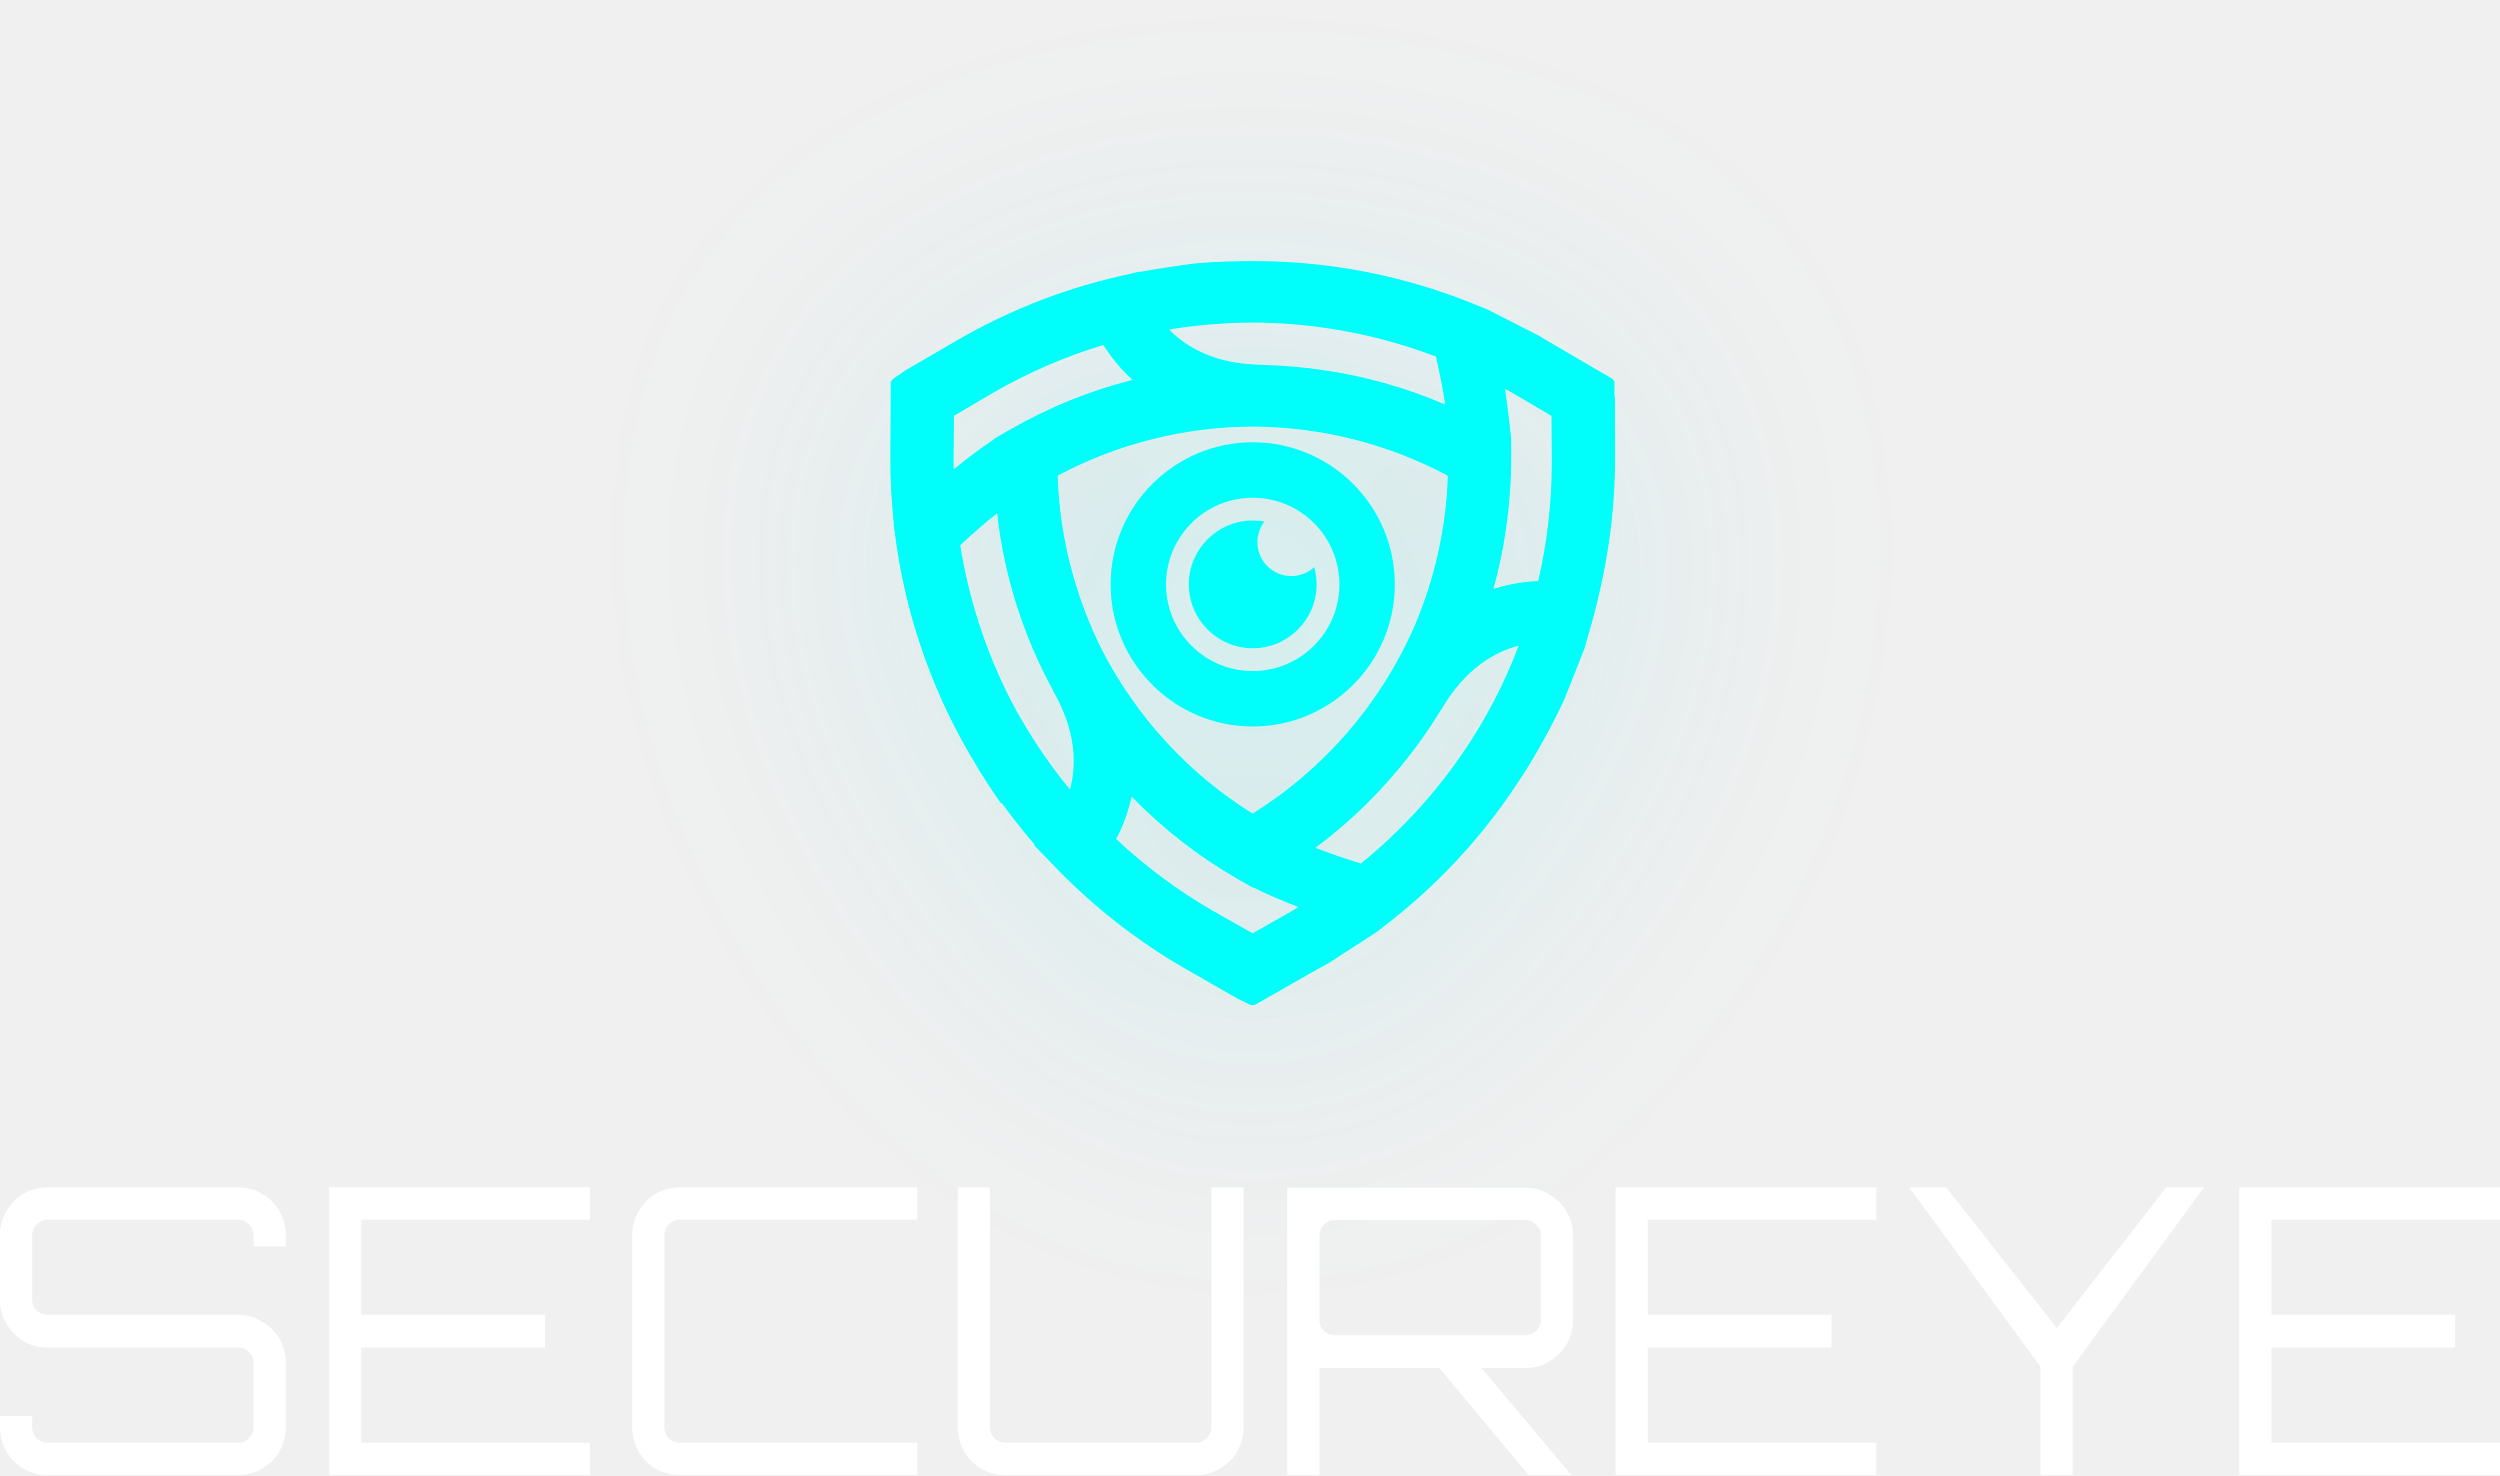
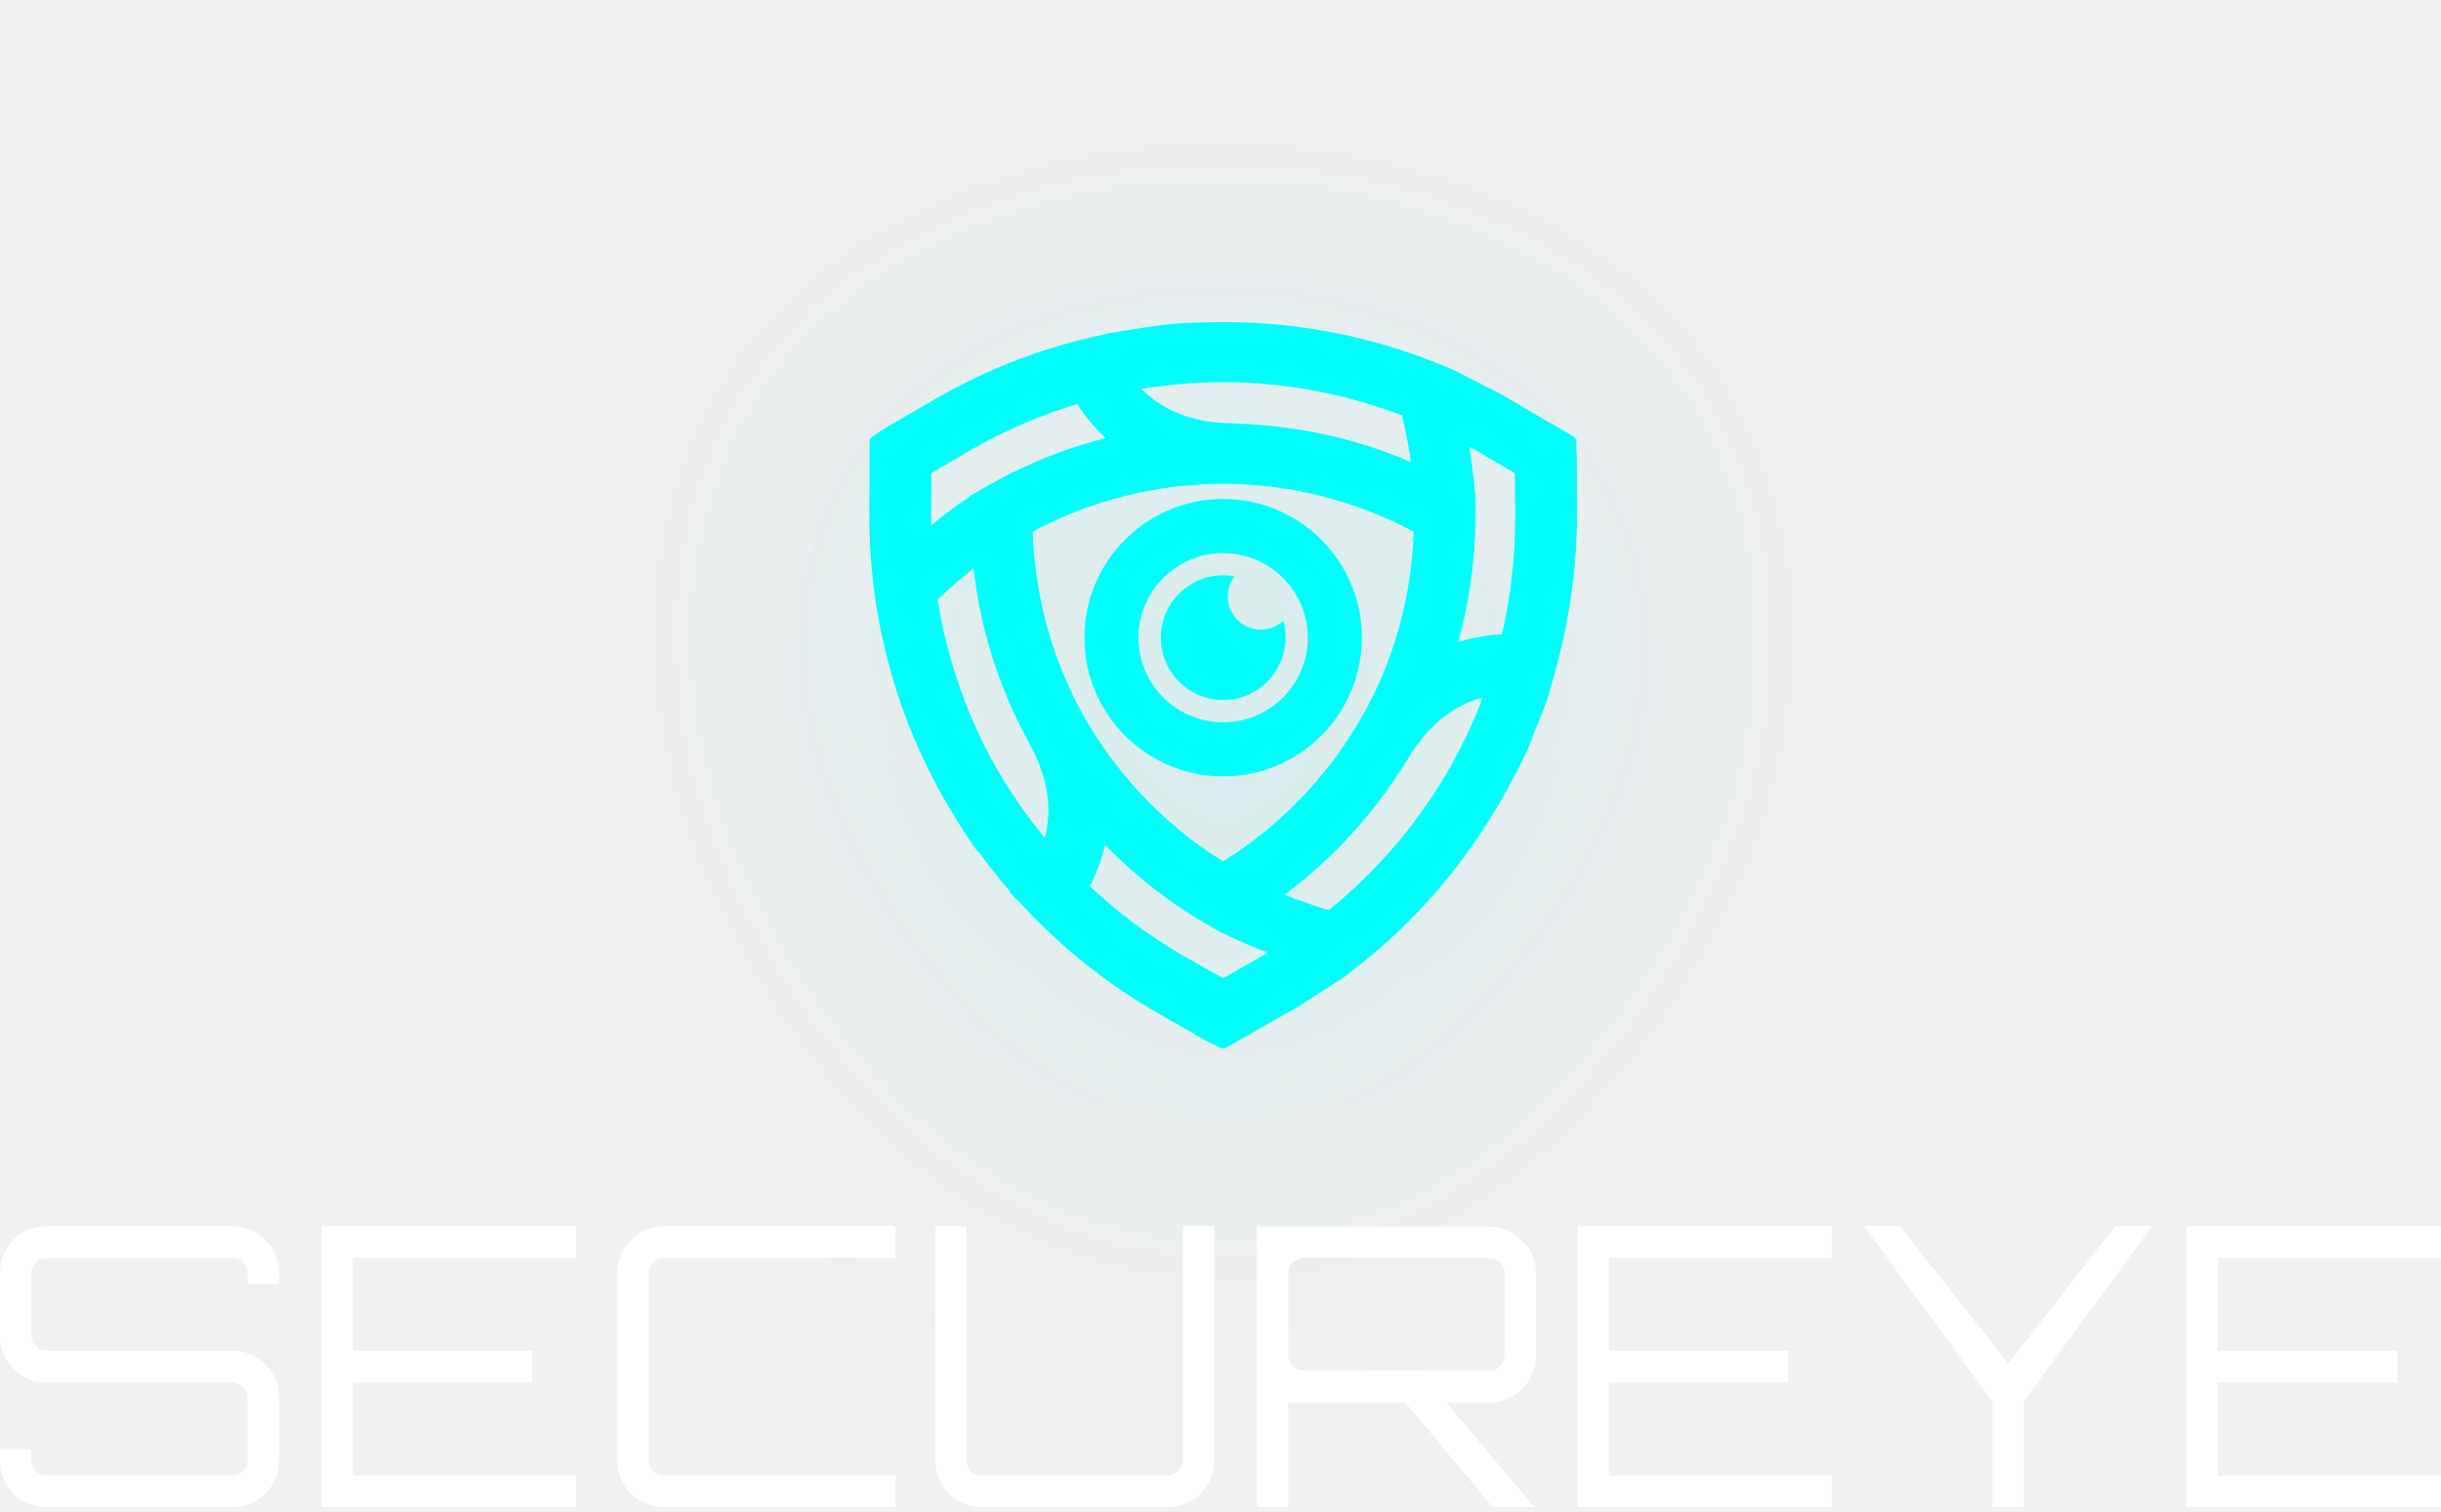
- <svg xmlns="http://www.w3.org/2000/svg" width="249" height="147" viewBox="0 0 249 147" fill="none">
-   <g filter="url(#filter0_d_1_275)">
-     <path d="M160.868 45.447L160.855 41.895C160.855 41.882 160.855 41.869 160.855 41.856L160.848 39.518H160.809L160.802 38.015L160.619 37.739L154.04 33.898C154.04 33.898 154.04 33.898 154.033 33.898C153.771 33.734 153.515 33.577 153.252 33.419C153.259 33.432 148.177 30.832 148.177 30.832L146.733 30.248C139.964 27.51 132.833 26.085 125.546 26.007C125.408 26.007 125.27 26.007 125.132 26.007C125.014 26.007 124.896 26 124.778 26C124.521 26 124.272 26 124.029 26.007C124.009 26.007 123.99 26.007 123.97 26.007C123.95 26.007 123.937 26.007 123.917 26.007C121.377 26.033 119.624 26.171 118.757 26.263C118.737 26.263 115.231 26.748 113.505 27.083L113.491 27.044L112.592 27.267C106.532 28.534 100.689 30.773 95.311 33.898L92.245 35.684C92.232 35.691 92.219 35.697 92.213 35.704L90.184 36.879L88.93 37.739L88.713 38.021L88.674 45.637C88.661 47.824 88.785 50.004 89.022 52.17L88.996 52.196L89.127 53.135C90.092 60.778 92.574 68.203 96.46 74.933C97.964 77.539 99.133 79.233 99.691 80.014C99.71 80.041 99.743 80.034 99.796 80.014C100.82 81.433 101.903 82.805 103.046 84.124L102.987 84.183L104.825 86.074C104.864 86.114 104.904 86.16 104.943 86.199L104.976 86.239C105.002 86.265 105.114 86.376 105.285 86.554C109.06 90.44 113.373 93.808 118.107 96.52L121.186 98.286C121.199 98.293 121.212 98.299 121.226 98.306L123.254 99.468L124.561 100.105H124.968L131.12 96.592C131.533 96.376 131.94 96.159 132.341 95.936C132.321 95.929 137.121 92.837 137.121 92.837L138.348 91.878C142.767 88.425 146.621 84.407 149.858 79.883C149.943 79.765 150.022 79.647 150.107 79.529C150.284 79.279 150.462 79.023 150.632 78.767C151.486 77.519 152.3 76.246 153.062 74.926C154.565 72.32 155.452 70.462 155.845 69.582C155.859 69.556 157.802 64.638 157.802 64.638L158.59 61.9C158.623 61.789 158.912 60.778 159.273 59.169C160.336 54.691 160.881 50.082 160.868 45.447ZM148.039 71.204C144.842 76.889 140.587 81.899 135.545 86.002C133.943 85.51 132.413 84.978 131.034 84.44C133.976 82.253 136.635 79.745 138.972 76.988C140.653 75.025 142.183 72.917 143.535 70.691L143.548 70.698C145.938 66.562 148.925 64.927 151.25 64.316C151.053 64.835 150.849 65.354 150.639 65.866C149.877 67.691 149.011 69.477 148.039 71.204ZM124.758 92.948L121.35 91.018C121.16 90.907 120.97 90.802 120.773 90.69C117.293 88.681 114.076 86.284 111.18 83.566C111.758 82.47 112.342 81.045 112.71 79.351C112.763 79.41 112.822 79.463 112.881 79.515C115.908 82.608 119.374 85.319 123.215 87.525C123.215 87.525 123.215 87.525 123.221 87.525C123.228 87.532 123.241 87.538 123.248 87.545L124.771 88.418L124.817 88.392C126.117 89.049 127.64 89.705 129.321 90.342C129.124 90.46 128.933 90.578 128.743 90.69C128.566 90.795 128.389 90.893 128.211 90.992L124.758 92.948ZM100.951 70.245C100.918 70.186 100.886 70.12 100.853 70.061C100.735 69.844 100.623 69.628 100.511 69.404C98.122 64.651 96.487 59.556 95.646 54.304C96.894 53.148 98.135 52.072 99.31 51.126C99.993 57.298 101.89 63.312 104.897 68.807L104.884 68.814C107.254 72.924 107.195 76.305 106.571 78.629C104.667 76.311 102.96 73.823 101.477 71.197C101.293 70.888 101.122 70.567 100.951 70.245ZM94.983 46.071C94.983 45.867 94.983 45.657 94.983 45.46L95.023 41.416L98.378 39.44C98.568 39.328 98.758 39.216 98.949 39.105C102.422 37.102 106.092 35.513 109.894 34.364C110.557 35.422 111.495 36.656 112.789 37.838C108.541 38.908 104.418 40.569 100.531 42.821C100.531 42.821 100.531 42.821 100.525 42.821C100.518 42.827 100.505 42.834 100.498 42.834L98.982 43.714V43.766C97.747 44.574 96.401 45.585 94.99 46.734C94.996 46.517 94.983 46.294 94.983 46.071ZM124.771 32.132C124.994 32.132 125.217 32.132 125.434 32.139C125.598 32.139 125.762 32.145 125.92 32.145C131.77 32.296 137.554 33.445 143.016 35.52C143.397 37.181 143.712 38.796 143.936 40.286C139.97 38.573 135.827 37.424 131.612 36.833C129.708 36.557 127.785 36.393 125.848 36.347V36.328C121.042 36.328 118.133 34.535 116.439 32.822C119.19 32.375 121.974 32.145 124.771 32.132ZM154.552 45.408C154.552 45.624 154.552 45.847 154.552 46.071C154.552 50.063 154.092 54.022 153.2 57.869C151.952 57.915 150.416 58.118 148.748 58.65C149.365 56.444 149.818 54.192 150.107 51.914C150.14 51.658 150.166 51.402 150.199 51.146C150.219 50.949 150.245 50.758 150.265 50.562C150.435 48.894 150.527 47.213 150.527 45.513V45.506C150.527 45.493 150.527 45.486 150.527 45.473L150.521 43.72C150.521 43.72 150.193 40.536 149.897 38.73C150.114 38.855 150.337 38.973 150.56 39.098C150.737 39.203 150.915 39.308 151.092 39.407L154.526 41.429L154.552 45.408ZM124.758 81.025C118.35 77.034 113.248 71.42 109.848 64.894C107.123 59.523 105.547 53.555 105.35 47.377C111.456 44.121 118.199 42.492 124.942 42.492C131.579 42.552 138.197 44.186 144.198 47.39C144.028 52.676 142.852 57.803 140.804 62.537C137.462 70.068 131.921 76.561 124.758 81.025Z" fill="#00FFFB" />
+ <svg xmlns="http://www.w3.org/2000/svg" width="197" height="122" viewBox="0 0 197 122" fill="none">
+   <g filter="url(#filter0_d_1_199)">
+     <path d="M127.273 41.386L127.262 38.576C127.262 38.565 127.262 38.555 127.262 38.544L127.257 36.695H127.226L127.221 35.506L127.075 35.288L121.871 32.249C121.871 32.249 121.871 32.249 121.865 32.249C121.658 32.119 121.455 31.994 121.247 31.87C121.253 31.88 117.232 29.823 117.232 29.823L116.089 29.361C110.734 27.195 105.093 26.067 99.327 26.005C99.218 26.005 99.109 26.005 99 26.005C98.906 26.005 98.813 26 98.719 26C98.517 26 98.319 26 98.127 26.005C98.112 26.005 98.096 26.005 98.08 26.005C98.065 26.005 98.054 26.005 98.039 26.005C96.029 26.026 94.642 26.135 93.956 26.208C93.94 26.208 91.167 26.592 89.8 26.857L89.79 26.826L89.079 27.003C84.284 28.005 79.661 29.776 75.407 32.249L72.981 33.662C72.971 33.667 72.96 33.672 72.955 33.677L71.35 34.607L70.358 35.288L70.186 35.511L70.155 41.536C70.145 43.266 70.244 44.991 70.431 46.705L70.41 46.726L70.514 47.468C71.277 53.515 73.241 59.39 76.316 64.714C77.505 66.776 78.43 68.116 78.871 68.734C78.887 68.755 78.913 68.75 78.955 68.734C79.765 69.856 80.622 70.942 81.526 71.986L81.479 72.033L82.933 73.529C82.965 73.56 82.996 73.596 83.027 73.627L83.053 73.659C83.074 73.679 83.162 73.768 83.297 73.908C86.284 76.983 89.697 79.648 93.442 81.793L95.878 83.19C95.888 83.195 95.899 83.201 95.909 83.206L97.514 84.125L98.548 84.629H98.87L103.737 81.85C104.064 81.679 104.386 81.507 104.703 81.331C104.688 81.326 108.485 78.879 108.485 78.879L109.456 78.121C112.952 75.388 116.001 72.209 118.562 68.63C118.629 68.537 118.692 68.443 118.759 68.35C118.899 68.153 119.04 67.95 119.175 67.747C119.85 66.76 120.494 65.753 121.097 64.709C122.286 62.647 122.987 61.176 123.299 60.48C123.31 60.46 124.847 56.569 124.847 56.569L125.47 54.403C125.496 54.315 125.725 53.515 126.011 52.242C126.852 48.7 127.283 45.053 127.273 41.386ZM117.123 61.763C114.593 66.262 111.227 70.225 107.238 73.472C105.971 73.082 104.76 72.661 103.67 72.235C105.997 70.506 108.1 68.521 109.95 66.34C111.279 64.787 112.49 63.119 113.56 61.358L113.57 61.363C115.461 58.091 117.824 56.798 119.663 56.315C119.507 56.725 119.346 57.135 119.18 57.54C118.577 58.984 117.892 60.397 117.123 61.763ZM98.704 78.967L96.008 77.44C95.857 77.352 95.707 77.269 95.551 77.18C92.798 75.591 90.252 73.695 87.962 71.544C88.419 70.677 88.881 69.55 89.172 68.21C89.213 68.256 89.26 68.298 89.307 68.34C91.702 70.786 94.444 72.931 97.483 74.677C97.483 74.677 97.483 74.677 97.488 74.677C97.493 74.682 97.504 74.687 97.509 74.692L98.714 75.383L98.75 75.362C99.779 75.882 100.984 76.401 102.314 76.905C102.158 76.999 102.007 77.092 101.857 77.18C101.716 77.263 101.576 77.341 101.436 77.419L98.704 78.967ZM79.869 61.005C79.843 60.958 79.817 60.906 79.791 60.86C79.697 60.688 79.609 60.517 79.521 60.34C77.63 56.579 76.337 52.549 75.672 48.393C76.659 47.479 77.64 46.627 78.57 45.879C79.11 50.762 80.612 55.52 82.991 59.867L82.98 59.873C84.855 63.124 84.809 65.799 84.315 67.638C82.809 65.805 81.458 63.836 80.284 61.758C80.139 61.514 80.004 61.26 79.869 61.005ZM75.147 41.879C75.147 41.718 75.147 41.552 75.147 41.396L75.178 38.196L77.833 36.633C77.983 36.545 78.134 36.456 78.284 36.368C81.032 34.784 83.936 33.527 86.944 32.618C87.468 33.454 88.211 34.431 89.234 35.365C85.874 36.212 82.611 37.526 79.536 39.308C79.536 39.308 79.536 39.308 79.531 39.308C79.526 39.313 79.516 39.318 79.51 39.318L78.311 40.014V40.056C77.334 40.695 76.269 41.495 75.152 42.404C75.157 42.233 75.147 42.056 75.147 41.879ZM98.714 30.852C98.891 30.852 99.067 30.852 99.239 30.857C99.369 30.857 99.498 30.862 99.623 30.862C104.251 30.981 108.828 31.89 113.149 33.532C113.451 34.846 113.7 36.124 113.877 37.303C110.739 35.947 107.461 35.038 104.127 34.571C102.62 34.353 101.098 34.223 99.566 34.186V34.171C95.764 34.171 93.463 32.753 92.122 31.397C94.299 31.044 96.501 30.862 98.714 30.852ZM122.276 41.355C122.276 41.526 122.276 41.703 122.276 41.879C122.276 45.038 121.912 48.17 121.206 51.214C120.219 51.25 119.003 51.411 117.684 51.832C118.172 50.086 118.531 48.305 118.759 46.502C118.785 46.3 118.806 46.097 118.832 45.895C118.848 45.739 118.868 45.588 118.884 45.432C119.019 44.113 119.092 42.783 119.092 41.438V41.432C119.092 41.422 119.092 41.417 119.092 41.407L119.086 40.02C119.086 40.02 118.827 37.5 118.593 36.072C118.764 36.171 118.941 36.264 119.118 36.363C119.258 36.446 119.398 36.529 119.538 36.607L122.255 38.207L122.276 41.355ZM98.704 69.534C93.634 66.376 89.598 61.935 86.907 56.772C84.751 52.523 83.505 47.801 83.349 42.913C88.18 40.337 93.514 39.048 98.849 39.048C104.101 39.095 109.337 40.389 114.084 42.923C113.949 47.105 113.019 51.162 111.399 54.907C108.755 60.865 104.371 66.002 98.704 69.534Z" fill="#00FFFB" />
  </g>
-   <g filter="url(#filter1_d_1_275)">
-     <path d="M131.133 58.204C131.133 61.716 128.29 64.566 124.771 64.566C121.259 64.566 118.409 61.716 118.409 58.204C118.409 54.691 121.259 51.842 124.771 51.842C125.165 51.842 125.559 51.875 125.933 51.953C125.493 52.518 125.237 53.234 125.237 54.002C125.237 55.86 126.747 57.377 128.612 57.377C129.492 57.377 130.293 57.042 130.897 56.484C131.048 57.029 131.133 57.606 131.133 58.204Z" fill="#00FFFB" />
+   <g filter="url(#filter1_d_1_199)">
+     <path d="M103.747 51.478C103.747 54.258 101.498 56.512 98.714 56.512C95.935 56.512 93.681 54.258 93.681 51.478C93.681 48.7 95.935 46.445 98.714 46.445C99.026 46.445 99.337 46.471 99.633 46.533C99.285 46.98 99.083 47.546 99.083 48.154C99.083 49.624 100.278 50.824 101.753 50.824C102.449 50.824 103.083 50.559 103.56 50.118C103.68 50.549 103.747 51.006 103.747 51.478Z" fill="#00FFFB" />
  </g>
-   <g filter="url(#filter2_d_1_275)">
-     <path d="M124.771 72.359C116.965 72.359 110.616 66.01 110.616 58.204C110.616 50.397 116.965 44.049 124.771 44.049C132.577 44.049 138.926 50.397 138.926 58.204C138.926 66.01 132.577 72.359 124.771 72.359ZM124.771 49.577C120.011 49.577 116.137 53.45 116.137 58.21C116.137 62.97 120.011 66.837 124.771 66.837C129.531 66.837 133.405 62.964 133.405 58.21C133.405 53.444 129.531 49.577 124.771 49.577Z" fill="#00FFFB" />
+   <g filter="url(#filter2_d_1_199)">
+     <path d="M98.714 62.678C92.538 62.678 87.515 57.655 87.515 51.478C87.515 45.302 92.538 40.279 98.714 40.279C104.89 40.279 109.913 45.302 109.913 51.478C109.913 57.655 104.89 62.678 98.714 62.678ZM98.714 44.653C94.948 44.653 91.883 47.718 91.883 51.484C91.883 55.25 94.948 58.309 98.714 58.309C102.48 58.309 105.545 55.245 105.545 51.484C105.545 47.713 102.48 44.653 98.714 44.653Z" fill="#00FFFB" />
  </g>
-   <path d="M4.744 146.917C3.874 146.917 3.07 146.705 2.332 146.28C1.621 145.856 1.054 145.285 0.633 144.569C0.211 143.825 0 143.016 0 142.14V141.026H3.202V142.14C3.202 142.565 3.347 142.936 3.637 143.255C3.953 143.547 4.322 143.693 4.744 143.693H23.719C24.141 143.693 24.496 143.547 24.786 143.255C25.102 142.936 25.261 142.565 25.261 142.14V135.731C25.261 135.307 25.102 134.948 24.786 134.656C24.496 134.364 24.141 134.218 23.719 134.218H4.744C3.874 134.218 3.07 134.006 2.332 133.582C1.621 133.13 1.054 132.546 0.633 131.83C0.211 131.113 0 130.317 0 129.441V123.032C0 122.157 0.211 121.36 0.633 120.644C1.054 119.901 1.621 119.317 2.332 118.892C3.07 118.468 3.874 118.255 4.744 118.255H23.719C24.589 118.255 25.379 118.468 26.091 118.892C26.829 119.317 27.409 119.901 27.83 120.644C28.252 121.36 28.463 122.157 28.463 123.032V124.147H25.261V123.032C25.261 122.608 25.102 122.249 24.786 121.958C24.496 121.639 24.141 121.48 23.719 121.48H4.744C4.322 121.48 3.953 121.639 3.637 121.958C3.347 122.249 3.202 122.608 3.202 123.032V129.441C3.202 129.866 3.347 130.224 3.637 130.516C3.953 130.808 4.322 130.954 4.744 130.954H23.719C24.589 130.954 25.379 131.18 26.091 131.631C26.829 132.056 27.409 132.626 27.83 133.343C28.252 134.059 28.463 134.855 28.463 135.731V142.14C28.463 143.016 28.252 143.825 27.83 144.569C27.409 145.285 26.829 145.856 26.091 146.28C25.379 146.705 24.589 146.917 23.719 146.917H4.744Z" fill="white" />
-   <path d="M32.782 146.917V118.255H58.754V121.48H35.984V130.954H54.287V134.218H35.984V143.693H58.754V146.917H32.782Z" fill="white" />
-   <path d="M67.713 146.917C66.844 146.917 66.04 146.705 65.302 146.28C64.59 145.856 64.024 145.285 63.602 144.569C63.18 143.825 62.969 143.016 62.969 142.14V123.032C62.969 122.157 63.18 121.36 63.602 120.644C64.024 119.901 64.59 119.317 65.302 118.892C66.04 118.468 66.844 118.255 67.713 118.255H91.353V121.48H67.713C67.292 121.48 66.923 121.639 66.606 121.958C66.316 122.249 66.171 122.608 66.171 123.032V142.14C66.171 142.565 66.316 142.936 66.606 143.255C66.923 143.547 67.292 143.693 67.713 143.693H91.353V146.917H67.713Z" fill="white" />
-   <path d="M100.14 146.917C99.27 146.917 98.466 146.705 97.728 146.28C97.017 145.856 96.45 145.285 96.028 144.569C95.607 143.825 95.396 143.016 95.396 142.14V118.255H98.598V142.14C98.598 142.565 98.743 142.936 99.033 143.255C99.349 143.547 99.718 143.693 100.14 143.693H119.115C119.536 143.693 119.892 143.547 120.182 143.255C120.498 142.936 120.656 142.565 120.656 142.14V118.255H123.859V142.14C123.859 143.016 123.648 143.825 123.226 144.569C122.804 145.285 122.225 145.856 121.487 146.28C120.775 146.705 119.984 146.917 119.115 146.917H100.14Z" fill="white" />
-   <path d="M152.247 146.917L142.957 135.771H147.148L156.477 146.877V146.917H152.247ZM128.212 146.917V118.295H151.931C152.801 118.295 153.591 118.521 154.303 118.972C155.041 119.397 155.62 119.967 156.042 120.684C156.464 121.4 156.675 122.196 156.675 123.072V131.472C156.675 132.347 156.464 133.144 156.042 133.86C155.62 134.577 155.041 135.161 154.303 135.612C153.591 136.036 152.801 136.249 151.931 136.249H131.414V146.917H128.212ZM132.956 132.984H151.931C152.353 132.984 152.708 132.838 152.998 132.546C153.314 132.255 153.473 131.896 153.473 131.472V123.072C153.473 122.648 153.314 122.289 152.998 121.997C152.708 121.679 152.353 121.52 151.931 121.52H132.956C132.534 121.52 132.165 121.679 131.849 121.997C131.559 122.289 131.414 122.648 131.414 123.072V131.472C131.414 131.896 131.559 132.255 131.849 132.546C132.165 132.838 132.534 132.984 132.956 132.984Z" fill="white" />
-   <path d="M160.912 146.917V118.255H186.885V121.48H164.114V130.954H182.417V134.218H164.114V143.693H186.885V146.917H160.912Z" fill="white" />
-   <path d="M203.236 146.917V136.129L190.151 118.255H193.827L204.857 132.268L215.767 118.255H219.523L206.438 136.129V146.917H203.236Z" fill="white" />
-   <path d="M223.028 146.917V118.255H249V121.48H226.23V130.954H244.533V134.218H226.23V143.693H249V146.917H223.028Z" fill="white" />
+   <path d="M3.753 121.665C3.065 121.665 2.429 121.497 1.845 121.162C1.282 120.826 0.834 120.374 0.5 119.807C0.167 119.219 0 118.579 0 117.886V117.004H2.533V117.886C2.533 118.222 2.648 118.516 2.877 118.768C3.128 118.999 3.42 119.114 3.753 119.114H18.766C19.099 119.114 19.381 118.999 19.61 118.768C19.86 118.516 19.985 118.222 19.985 117.886V112.815C19.985 112.479 19.86 112.196 19.61 111.965C19.381 111.734 19.099 111.619 18.766 111.619H3.753C3.065 111.619 2.429 111.451 1.845 111.115C1.282 110.758 0.834 110.296 0.5 109.729C0.167 109.162 0 108.532 0 107.839V102.769C0 102.076 0.167 101.446 0.5 100.879C0.834 100.291 1.282 99.829 1.845 99.493C2.429 99.157 3.065 98.989 3.753 98.989H18.766C19.454 98.989 20.079 99.157 20.642 99.493C21.226 99.829 21.685 100.291 22.018 100.879C22.352 101.446 22.519 102.076 22.519 102.769V103.65H19.985V102.769C19.985 102.433 19.86 102.149 19.61 101.918C19.381 101.666 19.099 101.54 18.766 101.54H3.753C3.42 101.54 3.128 101.666 2.877 101.918C2.648 102.149 2.533 102.433 2.533 102.769V107.839C2.533 108.175 2.648 108.459 2.877 108.69C3.128 108.921 3.42 109.036 3.753 109.036H18.766C19.454 109.036 20.079 109.215 20.642 109.571C21.226 109.907 21.685 110.359 22.018 110.926C22.352 111.493 22.519 112.123 22.519 112.815V117.886C22.519 118.579 22.352 119.219 22.018 119.807C21.685 120.374 21.226 120.826 20.642 121.162C20.079 121.497 19.454 121.665 18.766 121.665H3.753Z" fill="white" />
+   <path d="M25.936 121.665V98.989H46.484V101.54H28.469V109.036H42.95V111.619H28.469V119.114H46.484V121.665H25.936Z" fill="white" />
+   <path d="M53.572 121.665C52.884 121.665 52.248 121.497 51.664 121.162C51.102 120.826 50.653 120.374 50.32 119.807C49.986 119.219 49.819 118.579 49.819 117.886V102.769C49.819 102.076 49.986 101.446 50.32 100.879C50.653 100.291 51.102 99.829 51.664 99.493C52.248 99.157 52.884 98.989 53.572 98.989H72.275V101.54H53.572C53.239 101.54 52.947 101.666 52.697 101.918C52.467 102.149 52.353 102.433 52.353 102.769V117.886C52.353 118.222 52.467 118.516 52.697 118.768C52.947 118.999 53.239 119.114 53.572 119.114H72.275V121.665H53.572Z" fill="white" />
+   <path d="M79.227 121.665C78.539 121.665 77.903 121.497 77.319 121.162C76.756 120.826 76.308 120.374 75.974 119.807C75.641 119.219 75.474 118.579 75.474 117.886V98.989H78.007V117.886C78.007 118.222 78.122 118.516 78.351 118.768C78.601 118.999 78.893 119.114 79.227 119.114H94.239C94.573 119.114 94.855 118.999 95.084 118.768C95.334 118.516 95.459 118.222 95.459 117.886V98.989H97.993V117.886C97.993 118.579 97.826 119.219 97.492 119.807C97.159 120.374 96.7 120.826 96.116 121.162C95.553 121.497 94.927 121.665 94.239 121.665H79.227Z" fill="white" />
+   <path d="M120.453 121.665L113.103 112.847H116.418L123.799 121.634V121.665H120.453ZM101.437 121.665V99.021H120.202C120.89 99.021 121.516 99.199 122.079 99.556C122.663 99.892 123.121 100.343 123.455 100.91C123.789 101.477 123.955 102.107 123.955 102.8V109.445C123.955 110.138 123.789 110.768 123.455 111.335C123.121 111.902 122.663 112.364 122.079 112.721C121.516 113.057 120.89 113.225 120.202 113.225H103.97V121.665H101.437ZM105.19 110.642H120.202C120.536 110.642 120.817 110.527 121.047 110.296C121.297 110.065 121.422 109.781 121.422 109.445V102.8C121.422 102.464 121.297 102.181 121.047 101.95C120.817 101.698 120.536 101.572 120.202 101.572H105.19C104.856 101.572 104.564 101.698 104.314 101.95C104.085 102.181 103.97 102.464 103.97 102.8V109.445C103.97 109.781 104.085 110.065 104.314 110.296C104.564 110.527 104.856 110.642 105.19 110.642Z" fill="white" />
+   <path d="M127.308 121.665V98.989H147.856V101.54H129.841V109.036H144.322V111.619H129.841V119.114H147.856V121.665H127.308Z" fill="white" />
+   <path d="M160.793 121.665V113.13L150.441 98.989H153.349L162.075 110.075L170.707 98.989H173.679L163.326 113.13V121.665H160.793Z" fill="white" />
+   <path d="M176.452 121.665V98.989H197V101.54H178.985V109.036H193.466V111.619H178.985V119.114H197V121.665H176.452Z" fill="white" />
  <defs>
-     <filter id="filter0_d_1_275" x="58.673" y="0" width="132.195" height="134.105" filterUnits="userSpaceOnUse" color-interpolation-filters="sRGB">
+     <filter id="filter0_d_1_199" x="40.154" y="0" width="117.118" height="118.629" filterUnits="userSpaceOnUse" color-interpolation-filters="sRGB">
      <feFlood flood-opacity="0" result="BackgroundImageFix" />
      <feColorMatrix in="SourceAlpha" type="matrix" values="0 0 0 0 0 0 0 0 0 0 0 0 0 0 0 0 0 0 127 0" result="hardAlpha" />
      <feOffset dy="4" />
      <feGaussianBlur stdDeviation="15" />
      <feComposite in2="hardAlpha" operator="out" />
      <feColorMatrix type="matrix" values="0 0 0 0 0.004 0 0 0 0 0.729 0 0 0 0 0.796 0 0 0 0.16 0" />
-       <feBlend mode="normal" in2="BackgroundImageFix" result="effect1_dropShadow_1_275" />
-       <feBlend mode="normal" in="SourceGraphic" in2="effect1_dropShadow_1_275" result="shape" />
+       <feBlend mode="normal" in2="BackgroundImageFix" result="effect1_dropShadow_1_199" />
+       <feBlend mode="normal" in="SourceGraphic" in2="effect1_dropShadow_1_199" result="shape" />
    </filter>
-     <filter id="filter1_d_1_275" x="88.409" y="25.842" width="72.724" height="72.724" filterUnits="userSpaceOnUse" color-interpolation-filters="sRGB">
+     <filter id="filter1_d_1_199" x="63.681" y="20.445" width="70.067" height="70.067" filterUnits="userSpaceOnUse" color-interpolation-filters="sRGB">
      <feFlood flood-opacity="0" result="BackgroundImageFix" />
      <feColorMatrix in="SourceAlpha" type="matrix" values="0 0 0 0 0 0 0 0 0 0 0 0 0 0 0 0 0 0 127 0" result="hardAlpha" />
      <feOffset dy="4" />
      <feGaussianBlur stdDeviation="15" />
      <feComposite in2="hardAlpha" operator="out" />
      <feColorMatrix type="matrix" values="0 0 0 0 0 0 0 0 0 1 0 0 0 0 0.98 0 0 0 0.16 0" />
-       <feBlend mode="normal" in2="BackgroundImageFix" result="effect1_dropShadow_1_275" />
-       <feBlend mode="normal" in="SourceGraphic" in2="effect1_dropShadow_1_275" result="shape" />
+       <feBlend mode="normal" in2="BackgroundImageFix" result="effect1_dropShadow_1_199" />
+       <feBlend mode="normal" in="SourceGraphic" in2="effect1_dropShadow_1_199" result="shape" />
    </filter>
-     <filter id="filter2_d_1_275" x="80.616" y="18.049" width="88.311" height="88.31" filterUnits="userSpaceOnUse" color-interpolation-filters="sRGB">
+     <filter id="filter2_d_1_199" x="57.515" y="14.279" width="82.398" height="82.398" filterUnits="userSpaceOnUse" color-interpolation-filters="sRGB">
      <feFlood flood-opacity="0" result="BackgroundImageFix" />
      <feColorMatrix in="SourceAlpha" type="matrix" values="0 0 0 0 0 0 0 0 0 0 0 0 0 0 0 0 0 0 127 0" result="hardAlpha" />
      <feOffset dy="4" />
      <feGaussianBlur stdDeviation="15" />
      <feComposite in2="hardAlpha" operator="out" />
      <feColorMatrix type="matrix" values="0 0 0 0 0 0 0 0 0 1 0 0 0 0 0.98 0 0 0 0.16 0" />
-       <feBlend mode="normal" in2="BackgroundImageFix" result="effect1_dropShadow_1_275" />
-       <feBlend mode="normal" in="SourceGraphic" in2="effect1_dropShadow_1_275" result="shape" />
+       <feBlend mode="normal" in2="BackgroundImageFix" result="effect1_dropShadow_1_199" />
+       <feBlend mode="normal" in="SourceGraphic" in2="effect1_dropShadow_1_199" result="shape" />
    </filter>
  </defs>
</svg>
